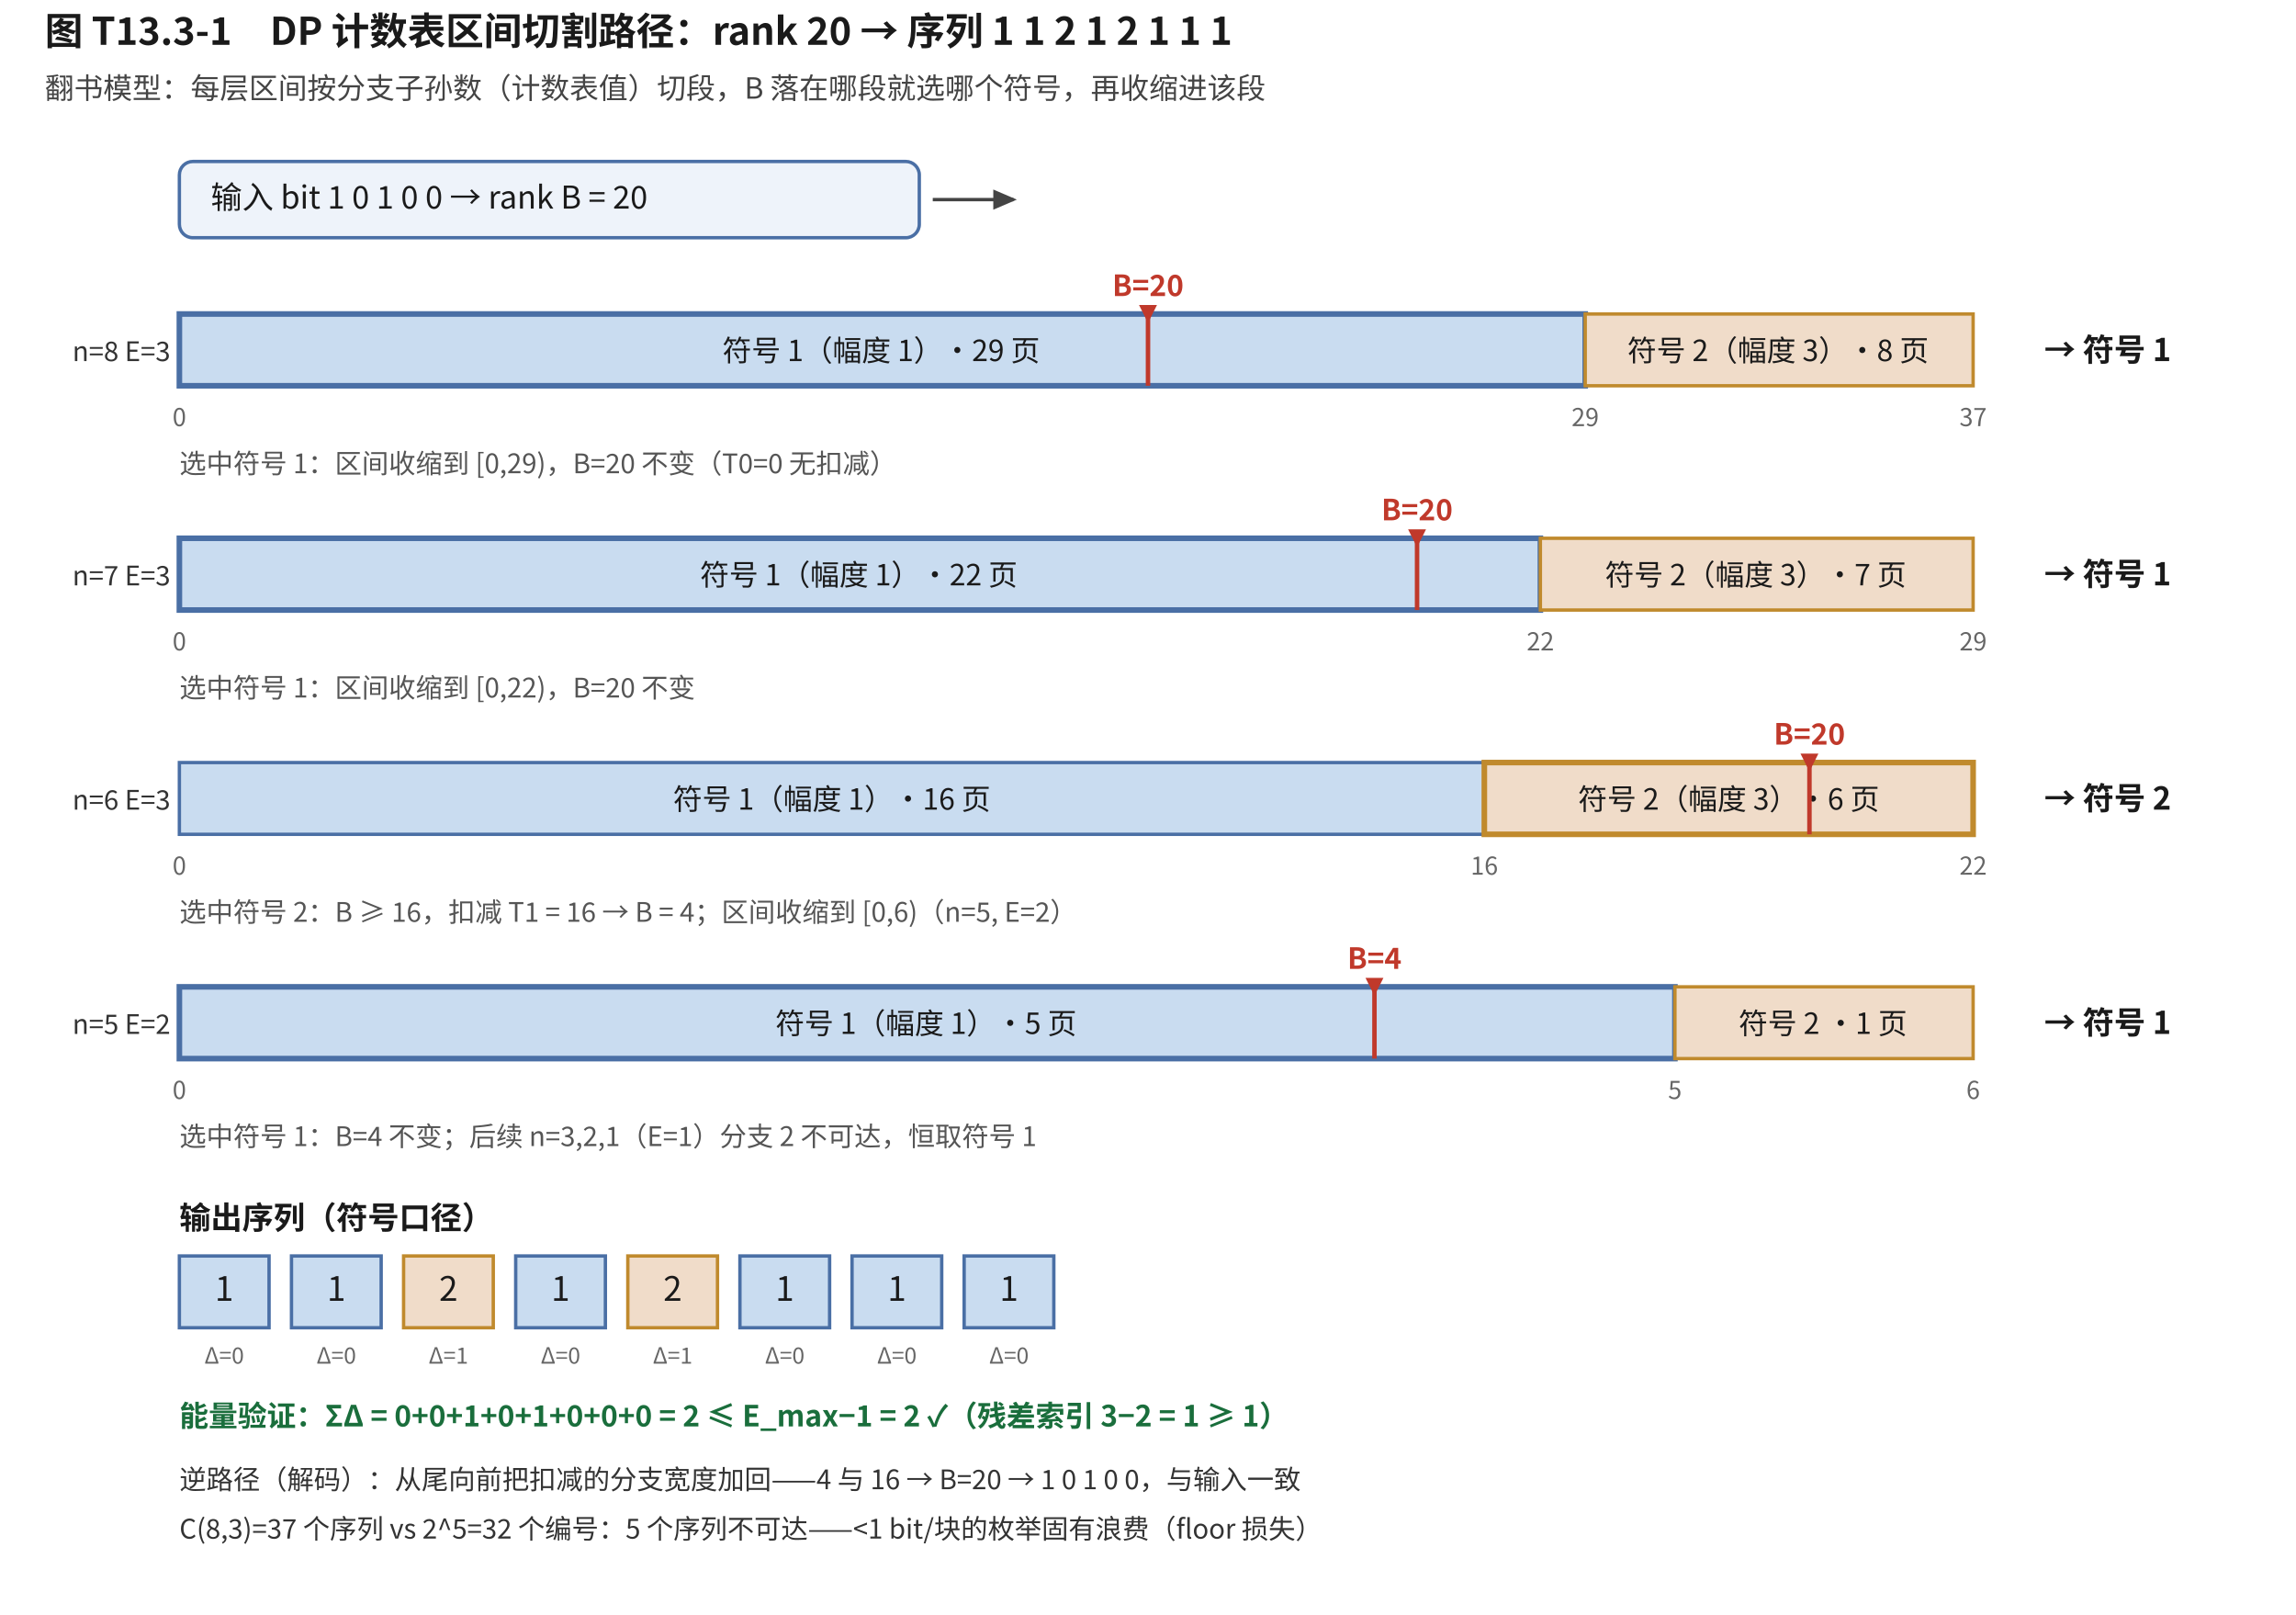
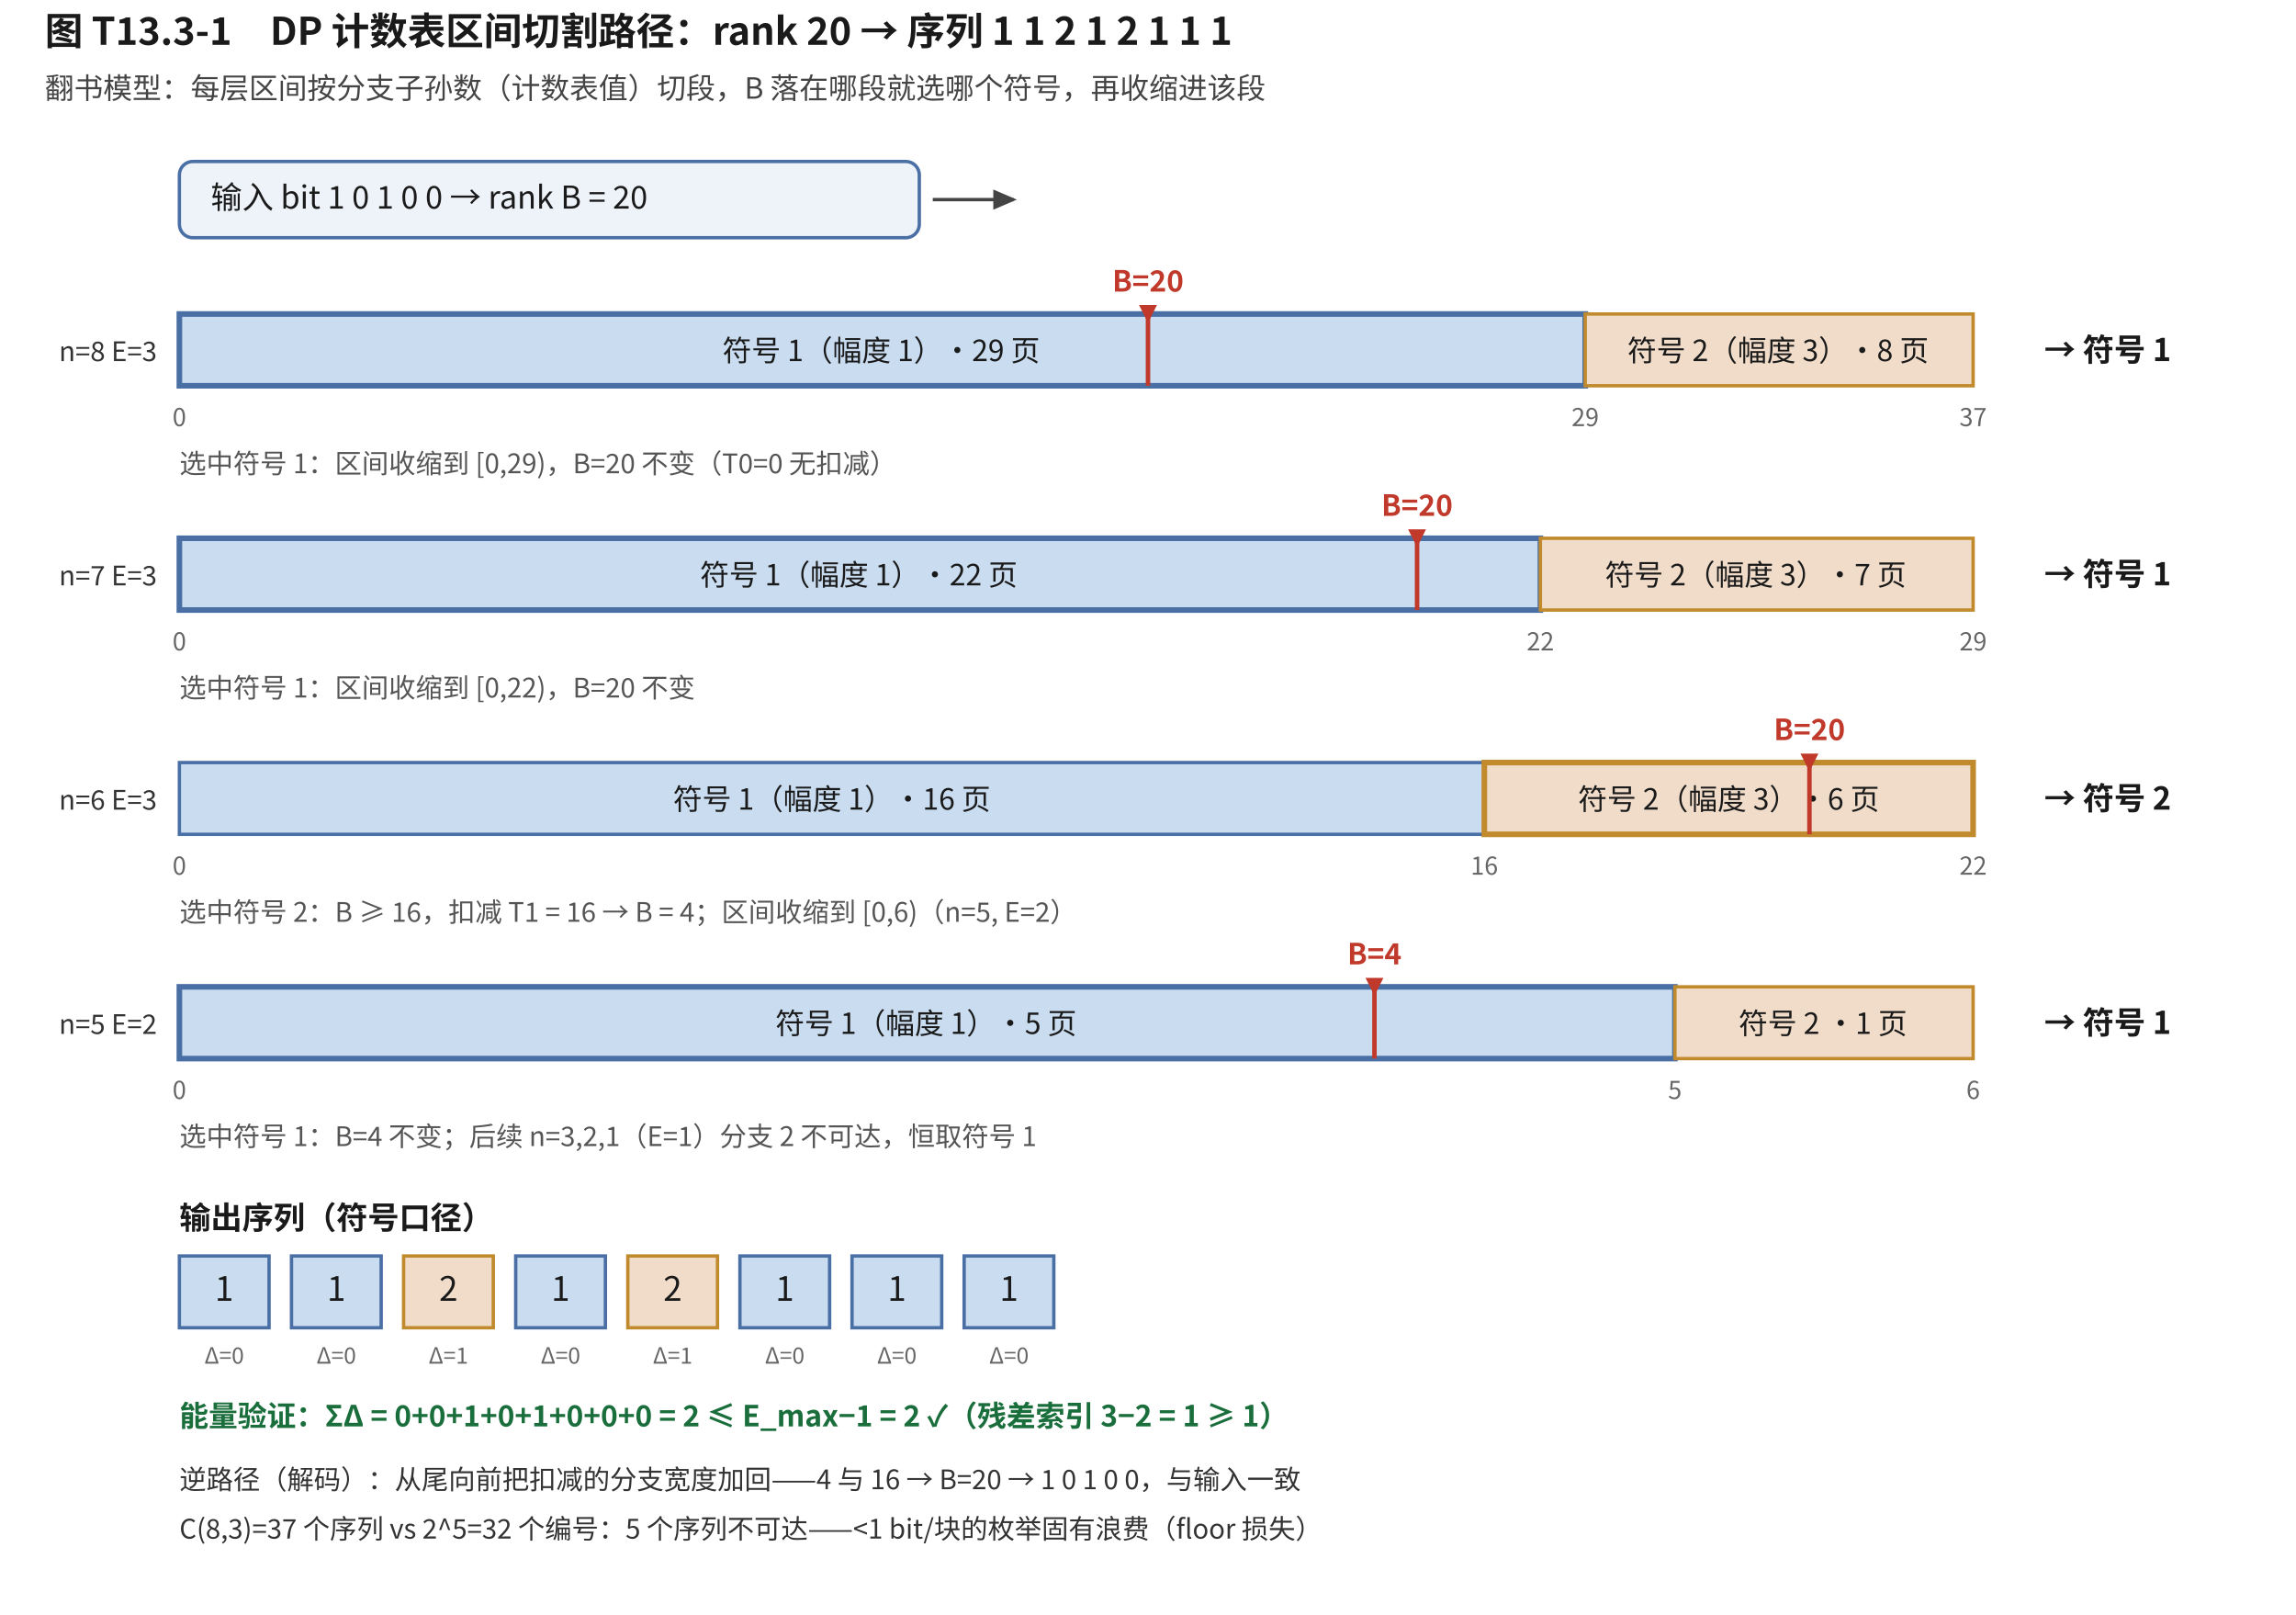
<svg xmlns="http://www.w3.org/2000/svg" width="1024" height="720" viewBox="0 0 1024 720" font-family="Noto Sans CJK SC, sans-serif">
  <defs>
    <marker id="arrow" markerWidth="8" markerHeight="8" refX="6" refY="3" orient="auto" markerUnits="strokeWidth">
      <path d="M0,0 L7,3 L0,6 z" fill="#444444" />
    </marker>
  </defs>
-   <text x="20" y="20" font-size="17" font-weight="bold" fill="#1a1a1a">图 T13.3-1　DP 计数表区间切割路径：rank 20 → 序列 1 1 2 1 2 1 1 1</text>
-   <text x="20" y="44" font-size="13" fill="#444444">翻书模型：每层区间按分支子孙数（计数表值）切段，B 落在哪段就选哪个符号，再收缩进该段</text>
+   <text x="20" y="20" font-size="17" font-weight="bold" fill="#1a1a1a" class="free">图 T13.3-1　DP 计数表区间切割路径：rank 20 → 序列 1 1 2 1 2 1 1 1</text>
+   <text x="20" y="44" font-size="13" fill="#444444" class="free">翻书模型：每层区间按分支子孙数（计数表值）切段，B 落在哪段就选哪个符号，再收缩进该段</text>
  <rect x="80" y="72" width="330" height="34" rx="6" fill="#eef3fa" stroke="#4a6fa5" stroke-width="1.5" />
  <text x="94" y="93" font-size="14" fill="#1a1a1a">输入 bit 1 0 1 0 0 → rank B = 20</text>
  <line x1="416" y1="89" x2="452" y2="89" stroke="#444444" stroke-width="1.5" marker-end="url(#arrow)" />
-   <text x="76" y="161" font-size="12" fill="#333333" text-anchor="end">n=8 E=3</text>
-   <text x="512" y="132" font-size="13" font-weight="bold" fill="#c0392b" text-anchor="middle">B=20</text>
+   <text x="70" y="161" font-size="12" fill="#333333" text-anchor="end" class="free">n=8 E=3</text>
+   <text x="512" y="130" font-size="13" font-weight="bold" fill="#c0392b" text-anchor="middle" class="free">B=20</text>
  <rect x="80" y="140" width="627" height="32" fill="#c9dcf0" stroke="#4a6fa5" stroke-width="2.5" />
  <rect x="707" y="140" width="173" height="32" fill="#f0dcc9" stroke="#c08a2d" stroke-width="1.5" />
  <text x="393" y="161" font-size="13" fill="#1a1a1a" text-anchor="middle">符号 1（幅度 1）·29 页</text>
  <text x="793" y="161" font-size="13" fill="#1a1a1a" text-anchor="middle">符号 2（幅度 3）·8 页</text>
  <line x1="512" y1="140" x2="512" y2="172" stroke="#c0392b" stroke-width="2" />
  <polygon points="508,136 516,136 512,144" fill="#c0392b" />
-   <text x="80" y="190" font-size="11" fill="#666666" text-anchor="middle">0</text>
-   <text x="707" y="190" font-size="11" fill="#666666" text-anchor="middle">29</text>
-   <text x="880" y="190" font-size="11" fill="#666666" text-anchor="middle">37</text>
-   <text x="940" y="161" font-size="14" font-weight="bold" fill="#1a1a1a" text-anchor="middle">→ 符号 1</text>
-   <text x="80" y="211" font-size="12" fill="#555555">选中符号 1：区间收缩到 [0,29)，B=20 不变（T0=0 无扣减）</text>
-   <text x="76" y="261" font-size="12" fill="#333333" text-anchor="end">n=7 E=3</text>
-   <text x="632" y="232" font-size="13" font-weight="bold" fill="#c0392b" text-anchor="middle">B=20</text>
+   <text x="80" y="190" font-size="11" fill="#666666" text-anchor="middle" class="free">0</text>
+   <text x="707" y="190" font-size="11" fill="#666666" text-anchor="middle" class="free">29</text>
+   <text x="880" y="190" font-size="11" fill="#666666" text-anchor="middle" class="free">37</text>
+   <text x="940" y="161" font-size="14" font-weight="bold" fill="#1a1a1a" text-anchor="middle" class="free">→ 符号 1</text>
+   <text x="80" y="211" font-size="12" fill="#555555" class="free">选中符号 1：区间收缩到 [0,29)，B=20 不变（T0=0 无扣减）</text>
+   <text x="70" y="261" font-size="12" fill="#333333" text-anchor="end" class="free">n=7 E=3</text>
+   <text x="632" y="230" font-size="13" font-weight="bold" fill="#c0392b" text-anchor="middle" class="free">B=20</text>
  <rect x="80" y="240" width="607" height="32" fill="#c9dcf0" stroke="#4a6fa5" stroke-width="2.5" />
  <rect x="687" y="240" width="193" height="32" fill="#f0dcc9" stroke="#c08a2d" stroke-width="1.5" />
  <text x="383" y="261" font-size="13" fill="#1a1a1a" text-anchor="middle">符号 1（幅度 1）·22 页</text>
  <text x="783" y="261" font-size="13" fill="#1a1a1a" text-anchor="middle">符号 2（幅度 3）·7 页</text>
  <line x1="632" y1="240" x2="632" y2="272" stroke="#c0392b" stroke-width="2" />
  <polygon points="628,236 636,236 632,244" fill="#c0392b" />
-   <text x="80" y="290" font-size="11" fill="#666666" text-anchor="middle">0</text>
-   <text x="687" y="290" font-size="11" fill="#666666" text-anchor="middle">22</text>
-   <text x="880" y="290" font-size="11" fill="#666666" text-anchor="middle">29</text>
-   <text x="940" y="261" font-size="14" font-weight="bold" fill="#1a1a1a" text-anchor="middle">→ 符号 1</text>
-   <text x="80" y="311" font-size="12" fill="#555555">选中符号 1：区间收缩到 [0,22)，B=20 不变</text>
-   <text x="76" y="361" font-size="12" fill="#333333" text-anchor="end">n=6 E=3</text>
-   <text x="807" y="332" font-size="13" font-weight="bold" fill="#c0392b" text-anchor="middle">B=20</text>
+   <text x="80" y="290" font-size="11" fill="#666666" text-anchor="middle" class="free">0</text>
+   <text x="687" y="290" font-size="11" fill="#666666" text-anchor="middle" class="free">22</text>
+   <text x="880" y="290" font-size="11" fill="#666666" text-anchor="middle" class="free">29</text>
+   <text x="940" y="261" font-size="14" font-weight="bold" fill="#1a1a1a" text-anchor="middle" class="free">→ 符号 1</text>
+   <text x="80" y="311" font-size="12" fill="#555555" class="free">选中符号 1：区间收缩到 [0,22)，B=20 不变</text>
+   <text x="70" y="361" font-size="12" fill="#333333" text-anchor="end" class="free">n=6 E=3</text>
+   <text x="807" y="330" font-size="13" font-weight="bold" fill="#c0392b" text-anchor="middle" class="free">B=20</text>
  <rect x="80" y="340" width="582" height="32" fill="#c9dcf0" stroke="#4a6fa5" stroke-width="1.5" />
  <rect x="662" y="340" width="218" height="32" fill="#f0dcc9" stroke="#c08a2d" stroke-width="2.5" />
  <text x="371" y="361" font-size="13" fill="#1a1a1a" text-anchor="middle">符号 1（幅度 1）·16 页</text>
  <text x="771" y="361" font-size="13" fill="#1a1a1a" text-anchor="middle">符号 2（幅度 3）·6 页</text>
  <line x1="807" y1="340" x2="807" y2="372" stroke="#c0392b" stroke-width="2" />
  <polygon points="803,336 811,336 807,344" fill="#c0392b" />
-   <text x="80" y="390" font-size="11" fill="#666666" text-anchor="middle">0</text>
-   <text x="662" y="390" font-size="11" fill="#666666" text-anchor="middle">16</text>
-   <text x="880" y="390" font-size="11" fill="#666666" text-anchor="middle">22</text>
-   <text x="940" y="361" font-size="14" font-weight="bold" fill="#1a1a1a" text-anchor="middle">→ 符号 2</text>
-   <text x="80" y="411" font-size="12" fill="#555555">选中符号 2：B ≥ 16，扣减 T1 = 16 → B = 4；区间收缩到 [0,6)（n=5, E=2）</text>
-   <text x="76" y="461" font-size="12" fill="#333333" text-anchor="end">n=5 E=2</text>
-   <text x="613" y="432" font-size="13" font-weight="bold" fill="#c0392b" text-anchor="middle">B=4</text>
+   <text x="80" y="390" font-size="11" fill="#666666" text-anchor="middle" class="free">0</text>
+   <text x="662" y="390" font-size="11" fill="#666666" text-anchor="middle" class="free">16</text>
+   <text x="880" y="390" font-size="11" fill="#666666" text-anchor="middle" class="free">22</text>
+   <text x="940" y="361" font-size="14" font-weight="bold" fill="#1a1a1a" text-anchor="middle" class="free">→ 符号 2</text>
+   <text x="80" y="411" font-size="12" fill="#555555" class="free">选中符号 2：B ≥ 16，扣减 T1 = 16 → B = 4；区间收缩到 [0,6)（n=5, E=2）</text>
+   <text x="70" y="461" font-size="12" fill="#333333" text-anchor="end" class="free">n=5 E=2</text>
+   <text x="613" y="430" font-size="13" font-weight="bold" fill="#c0392b" text-anchor="middle" class="free">B=4</text>
  <rect x="80" y="440" width="667" height="32" fill="#c9dcf0" stroke="#4a6fa5" stroke-width="2.5" />
  <rect x="747" y="440" width="133" height="32" fill="#f0dcc9" stroke="#c08a2d" stroke-width="1.5" />
  <text x="413" y="461" font-size="13" fill="#1a1a1a" text-anchor="middle">符号 1（幅度 1）·5 页</text>
  <text x="813" y="461" font-size="13" fill="#1a1a1a" text-anchor="middle">符号 2 ·1 页</text>
  <line x1="613" y1="440" x2="613" y2="472" stroke="#c0392b" stroke-width="2" />
  <polygon points="609,436 617,436 613,444" fill="#c0392b" />
-   <text x="80" y="490" font-size="11" fill="#666666" text-anchor="middle">0</text>
-   <text x="747" y="490" font-size="11" fill="#666666" text-anchor="middle">5</text>
-   <text x="880" y="490" font-size="11" fill="#666666" text-anchor="middle">6</text>
-   <text x="940" y="461" font-size="14" font-weight="bold" fill="#1a1a1a" text-anchor="middle">→ 符号 1</text>
-   <text x="80" y="511" font-size="12" fill="#555555">选中符号 1：B=4 不变；后续 n=3,2,1（E=1）分支 2 不可达，恒取符号 1</text>
-   <text x="80" y="548" font-size="14" font-weight="bold" fill="#1a1a1a">输出序列（符号口径）</text>
+   <text x="80" y="490" font-size="11" fill="#666666" text-anchor="middle" class="free">0</text>
+   <text x="747" y="490" font-size="11" fill="#666666" text-anchor="middle" class="free">5</text>
+   <text x="880" y="490" font-size="11" fill="#666666" text-anchor="middle" class="free">6</text>
+   <text x="940" y="461" font-size="14" font-weight="bold" fill="#1a1a1a" text-anchor="middle" class="free">→ 符号 1</text>
+   <text x="80" y="511" font-size="12" fill="#555555" class="free">选中符号 1：B=4 不变；后续 n=3,2,1（E=1）分支 2 不可达，恒取符号 1</text>
+   <text x="80" y="548" font-size="14" font-weight="bold" fill="#1a1a1a" class="free">输出序列（符号口径）</text>
  <rect x="80" y="560" width="40" height="32" fill="#c9dcf0" stroke="#4a6fa5" stroke-width="1.5" />
  <rect x="130" y="560" width="40" height="32" fill="#c9dcf0" stroke="#4a6fa5" stroke-width="1.5" />
  <rect x="180" y="560" width="40" height="32" fill="#f0dcc9" stroke="#c08a2d" stroke-width="1.5" />
  <rect x="230" y="560" width="40" height="32" fill="#c9dcf0" stroke="#4a6fa5" stroke-width="1.5" />
  <rect x="280" y="560" width="40" height="32" fill="#f0dcc9" stroke="#c08a2d" stroke-width="1.5" />
  <rect x="330" y="560" width="40" height="32" fill="#c9dcf0" stroke="#4a6fa5" stroke-width="1.5" />
  <rect x="380" y="560" width="40" height="32" fill="#c9dcf0" stroke="#4a6fa5" stroke-width="1.5" />
  <rect x="430" y="560" width="40" height="32" fill="#c9dcf0" stroke="#4a6fa5" stroke-width="1.5" />
  <text x="100" y="580" font-size="15" fill="#1a1a1a" text-anchor="middle">1</text>
  <text x="150" y="580" font-size="15" fill="#1a1a1a" text-anchor="middle">1</text>
  <text x="200" y="580" font-size="15" fill="#1a1a1a" text-anchor="middle">2</text>
  <text x="250" y="580" font-size="15" fill="#1a1a1a" text-anchor="middle">1</text>
  <text x="300" y="580" font-size="15" fill="#1a1a1a" text-anchor="middle">2</text>
  <text x="350" y="580" font-size="15" fill="#1a1a1a" text-anchor="middle">1</text>
  <text x="400" y="580" font-size="15" fill="#1a1a1a" text-anchor="middle">1</text>
  <text x="450" y="580" font-size="15" fill="#1a1a1a" text-anchor="middle">1</text>
-   <text x="100" y="608" font-size="10" fill="#666666" text-anchor="middle">Δ=0</text>
-   <text x="150" y="608" font-size="10" fill="#666666" text-anchor="middle">Δ=0</text>
-   <text x="200" y="608" font-size="10" fill="#666666" text-anchor="middle">Δ=1</text>
-   <text x="250" y="608" font-size="10" fill="#666666" text-anchor="middle">Δ=0</text>
-   <text x="300" y="608" font-size="10" fill="#666666" text-anchor="middle">Δ=1</text>
-   <text x="350" y="608" font-size="10" fill="#666666" text-anchor="middle">Δ=0</text>
-   <text x="400" y="608" font-size="10" fill="#666666" text-anchor="middle">Δ=0</text>
-   <text x="450" y="608" font-size="10" fill="#666666" text-anchor="middle">Δ=0</text>
-   <text x="80" y="636" font-size="13" font-weight="bold" fill="#1a6e3c">能量验证：ΣΔ = 0+0+1+0+1+0+0+0 = 2 ≤ E_max−1 = 2 ✓（残差索引 3−2 = 1 ≥ 1）</text>
-   <text x="80" y="664" font-size="12" fill="#333333">逆路径（解码）：从尾向前把扣减的分支宽度加回——4 与 16 → B=20 → 1 0 1 0 0，与输入一致</text>
-   <text x="80" y="686" font-size="12" fill="#333333">C(8,3)=37 个序列 vs 2^5=32 个编号：5 个序列不可达——&lt;1 bit/块的枚举固有浪费（floor 损失）</text>
+   <text x="100" y="608" font-size="10" fill="#666666" text-anchor="middle" class="free">Δ=0</text>
+   <text x="150" y="608" font-size="10" fill="#666666" text-anchor="middle" class="free">Δ=0</text>
+   <text x="200" y="608" font-size="10" fill="#666666" text-anchor="middle" class="free">Δ=1</text>
+   <text x="250" y="608" font-size="10" fill="#666666" text-anchor="middle" class="free">Δ=0</text>
+   <text x="300" y="608" font-size="10" fill="#666666" text-anchor="middle" class="free">Δ=1</text>
+   <text x="350" y="608" font-size="10" fill="#666666" text-anchor="middle" class="free">Δ=0</text>
+   <text x="400" y="608" font-size="10" fill="#666666" text-anchor="middle" class="free">Δ=0</text>
+   <text x="450" y="608" font-size="10" fill="#666666" text-anchor="middle" class="free">Δ=0</text>
+   <text x="80" y="636" font-size="13" font-weight="bold" fill="#1a6e3c" class="free">能量验证：ΣΔ = 0+0+1+0+1+0+0+0 = 2 ≤ E_max−1 = 2 ✓（残差索引 3−2 = 1 ≥ 1）</text>
+   <text x="80" y="664" font-size="12" fill="#333333" class="free">逆路径（解码）：从尾向前把扣减的分支宽度加回——4 与 16 → B=20 → 1 0 1 0 0，与输入一致</text>
+   <text x="80" y="686" font-size="12" fill="#333333" class="free">C(8,3)=37 个序列 vs 2^5=32 个编号：5 个序列不可达——&lt;1 bit/块的枚举固有浪费（floor 损失）</text>
</svg>
